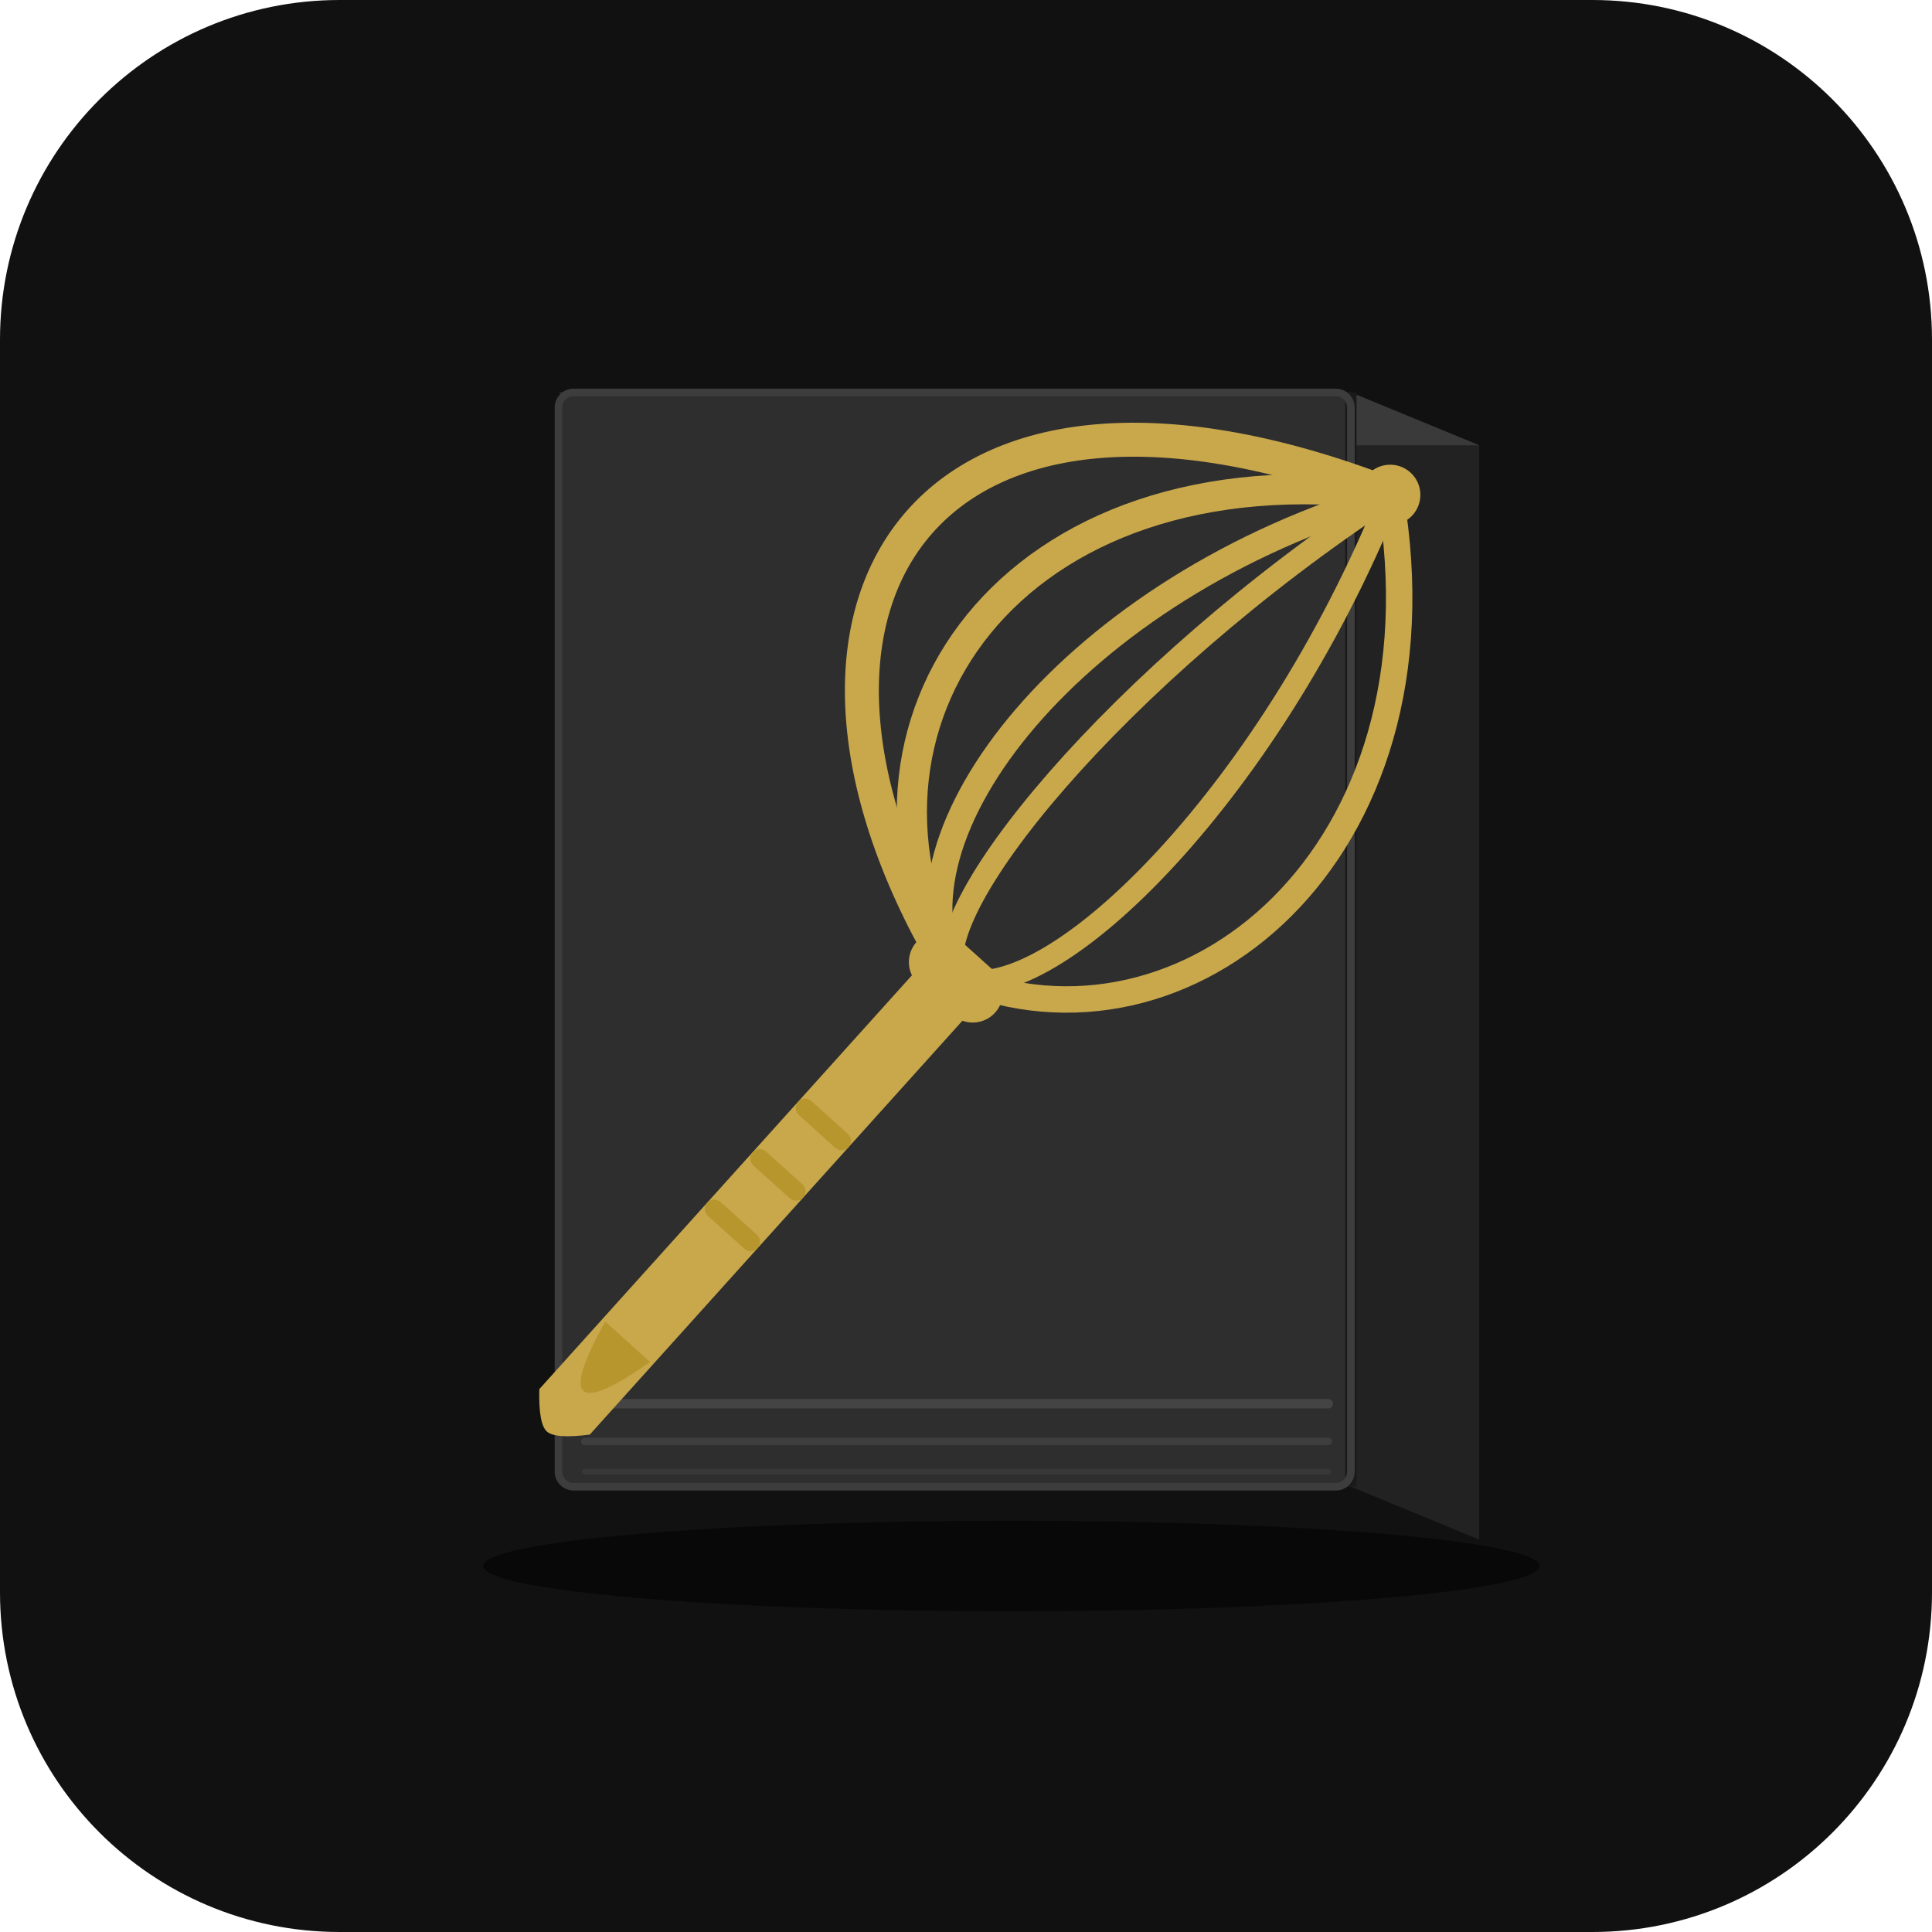
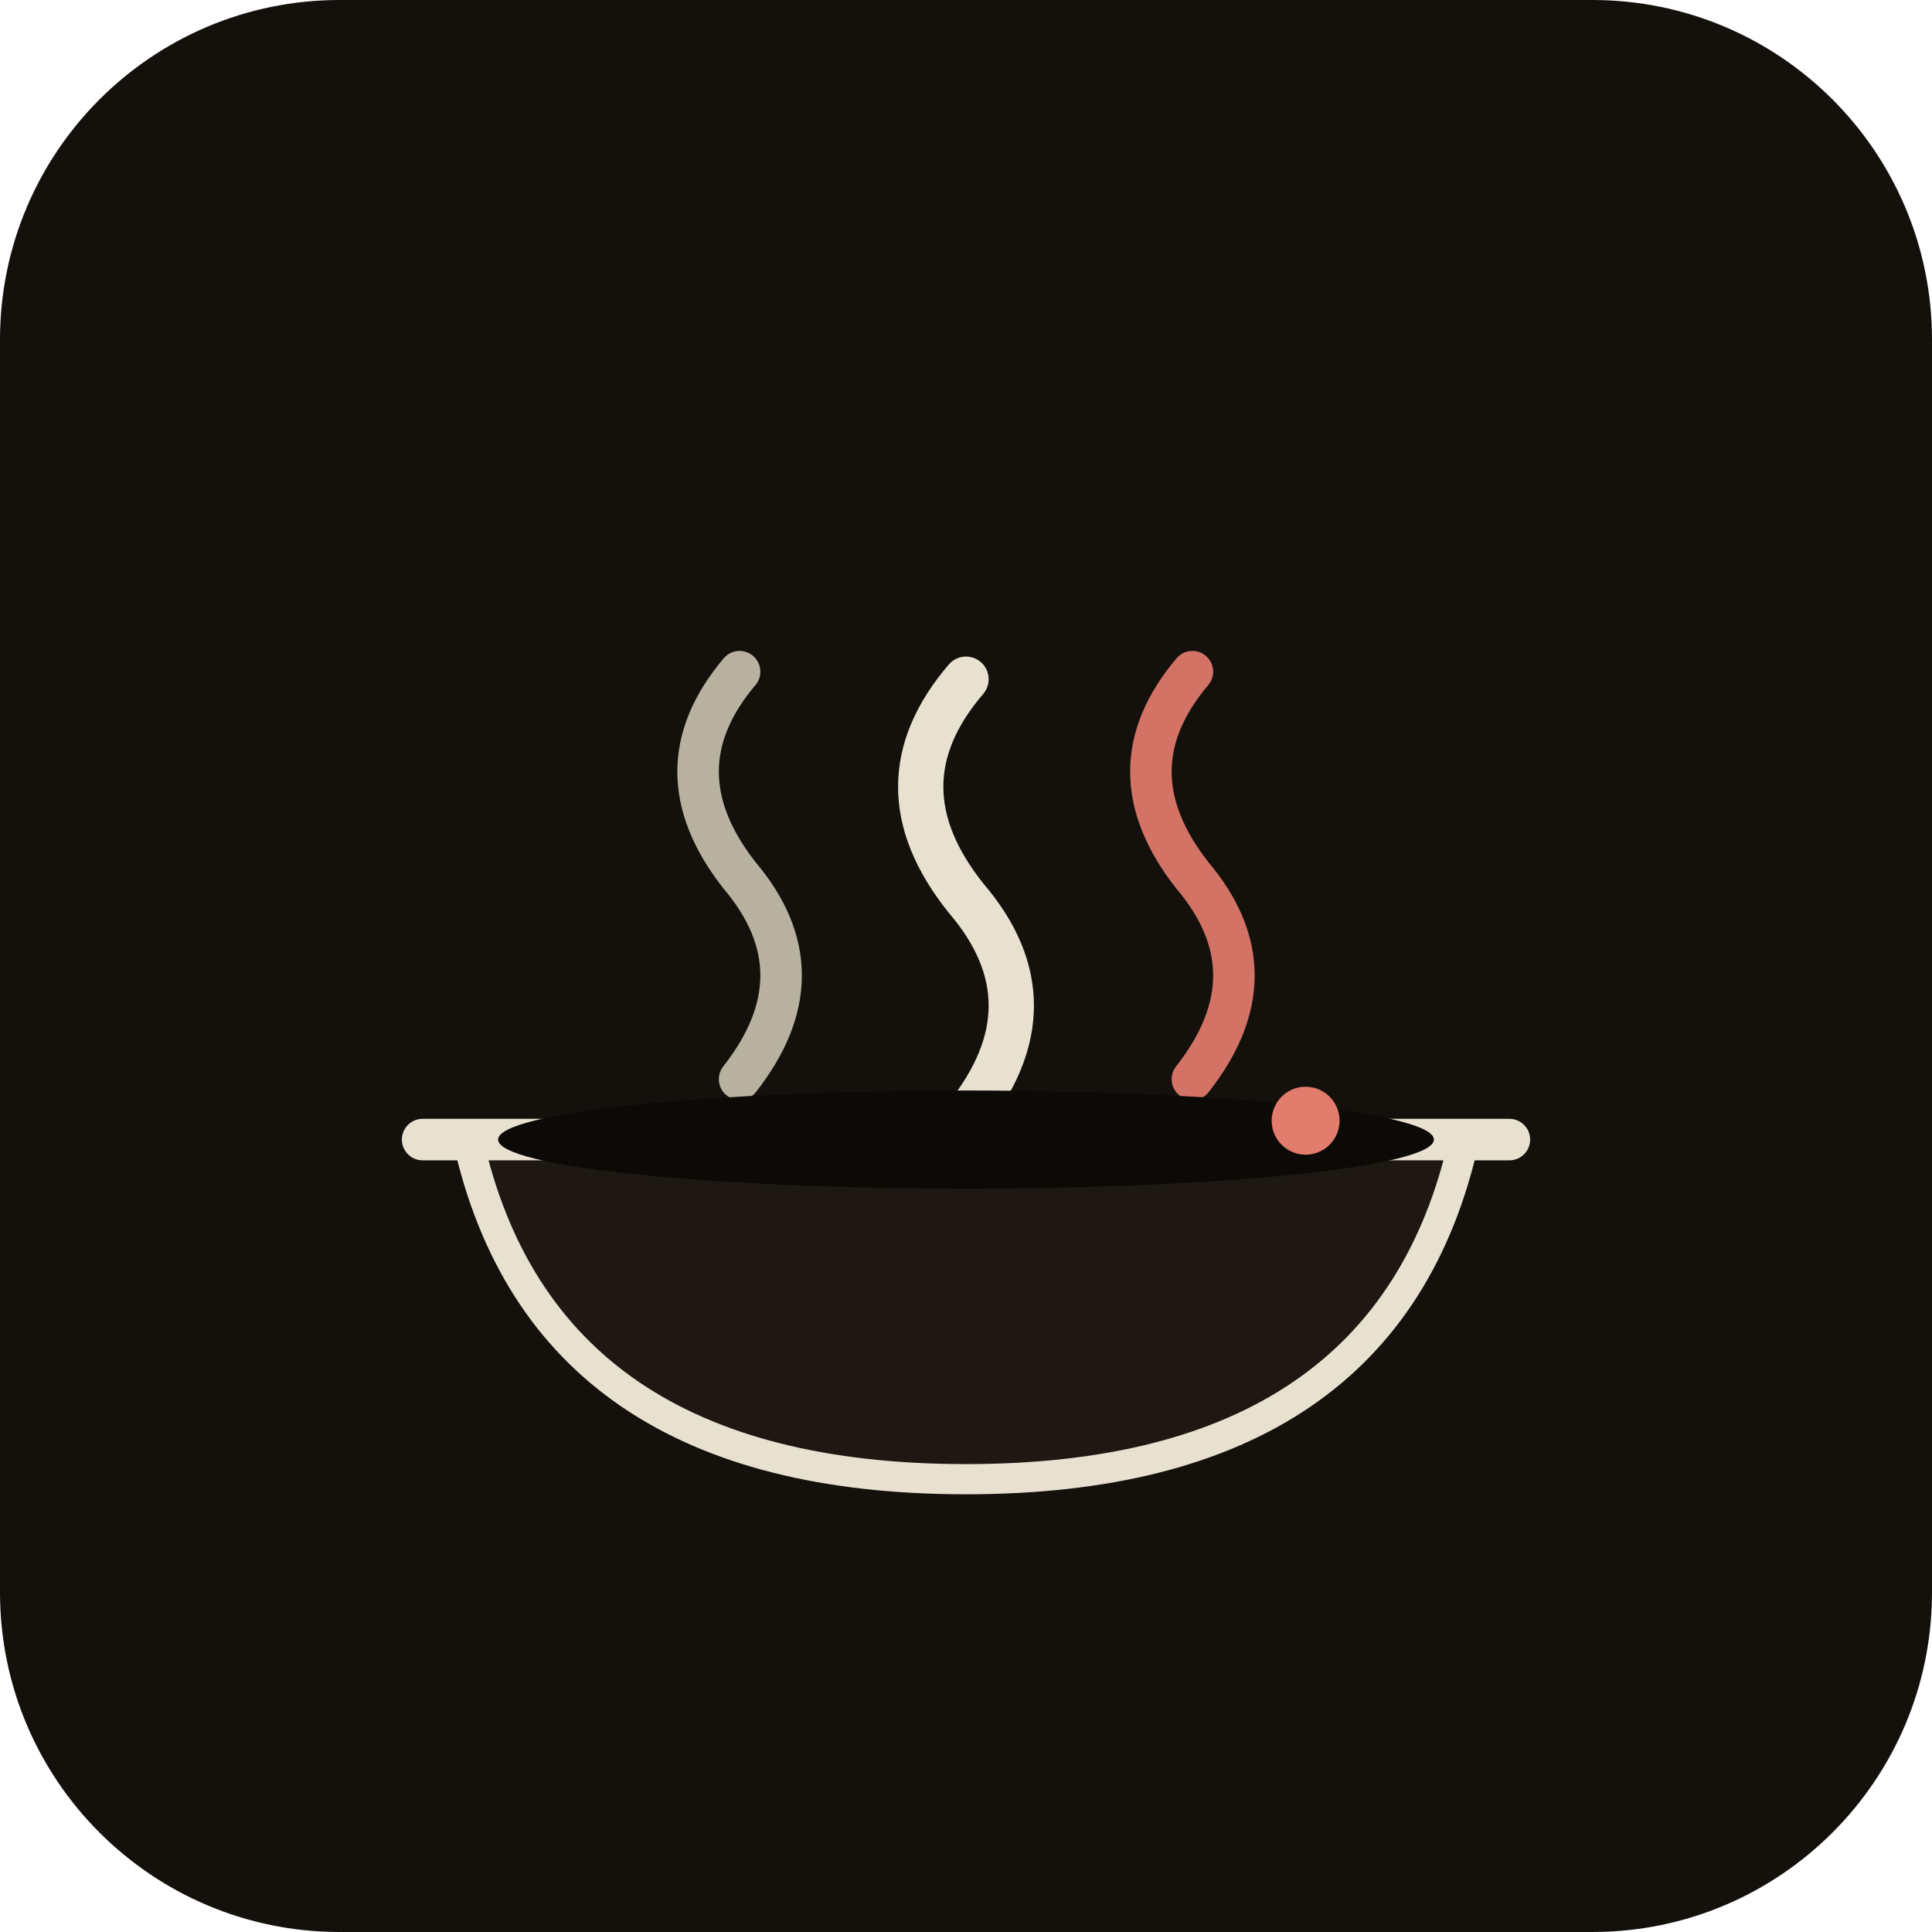
<svg xmlns="http://www.w3.org/2000/svg" viewBox="0 0 512 512" width="512" height="512">
-   <rect width="512" height="512" rx="90" fill="#111111" />
-   <ellipse cx="268" cy="415" rx="140" ry="12" fill="#000000" opacity="0.5" />
-   <path d="M 358 104 L 392 118 L 392 408 L 358 394 Z" fill="#222222" />
-   <path d="M 148 104 L 358 104 L 392 118 L 182 118 Z" fill="#3a3a3a" />
-   <rect x="148" y="104" width="210" height="290" rx="4" fill="#2e2e2e" />
-   <line x1="358" y1="104" x2="358" y2="394" stroke="#1a1a1a" stroke-width="3" />
-   <line x1="155" y1="372" x2="352" y2="372" stroke="#444444" stroke-width="2.5" stroke-linecap="round" />
-   <line x1="155" y1="382" x2="352" y2="382" stroke="#3e3e3e" stroke-width="2" stroke-linecap="round" />
-   <line x1="155" y1="390" x2="352" y2="390" stroke="#383838" stroke-width="1.5" stroke-linecap="round" />
-   <rect x="148" y="104" width="210" height="290" rx="4" fill="none" stroke="#3d3d3d" stroke-width="2" />
-   <g transform="rotate(42, 256, 256)">
-     <path d="M 247 262 L 247 415 Q 253 422 256 422 Q 259 422 265 415 L 265 262 Z" rx="9" fill="#c9a84c" />
-     <path d="M 248 390 Q 256 425 264 390 Z" fill="#b8962e" />
-     <rect x="247" y="310" width="18" height="5" rx="2.5" fill="#b8962e" />
-     <rect x="247" y="328" width="18" height="5" rx="2.5" fill="#b8962e" />
-     <rect x="247" y="346" width="18" height="5" rx="2.5" fill="#b8962e" />
-     <rect x="242" y="252" width="28" height="16" rx="8" fill="#c9a84c" />
-     <path d="M 256 260 C 148 228 130 136 256 88" fill="none" stroke="#c9a84c" stroke-width="9" stroke-linecap="round" />
-     <path d="M 256 260 C 185 235 172 146 256 88" fill="none" stroke="#c9a84c" stroke-width="8" stroke-linecap="round" />
-     <path d="M 256 260 C 216 246 210 162 256 88" fill="none" stroke="#c9a84c" stroke-width="7" stroke-linecap="round" />
-     <path d="M 256 260 C 238 254 234 172 256 88" fill="none" stroke="#c9a84c" stroke-width="6" stroke-linecap="round" />
-     <path d="M 256 260 C 280 252 286 170 256 88" fill="none" stroke="#c9a84c" stroke-width="6" stroke-linecap="round" />
-     <path d="M 256 260 C 318 238 332 148 256 88" fill="none" stroke="#c9a84c" stroke-width="7" stroke-linecap="round" />
-     <circle cx="256" cy="88" r="8" fill="#c9a84c" />
+   <rect width="512" height="512" rx="90" fill="#14110c" />
+   <g fill="none" stroke-linecap="round">
+     <path d="M196 286 q 22 -28 0 -54 q -22 -28 0 -54" stroke="#b8b1a0" stroke-width="11" />
+     <path d="M256 296 q 24 -30 0 -58 q -24 -30 0 -58" stroke="#e8e1d0" stroke-width="12" />
+     <path d="M316 286 q 22 -28 0 -54 q -22 -28 0 -54" stroke="#e27c6c" stroke-width="11" opacity="0.92" />
  </g>
+   <path d="M124 302 L388 302 Q368 392 256 392 Q144 392 124 302 Z" fill="#1d1812" stroke="#e8e1d0" stroke-width="8" stroke-linejoin="round" />
+   <path d="M112 302 L400 302" stroke="#e8e1d0" stroke-width="11" stroke-linecap="round" />
+   <ellipse cx="256" cy="302" rx="124" ry="13" fill="#0c0a07" />
+   <circle cx="346" cy="297" r="9" fill="#e27c6c" />
</svg>
